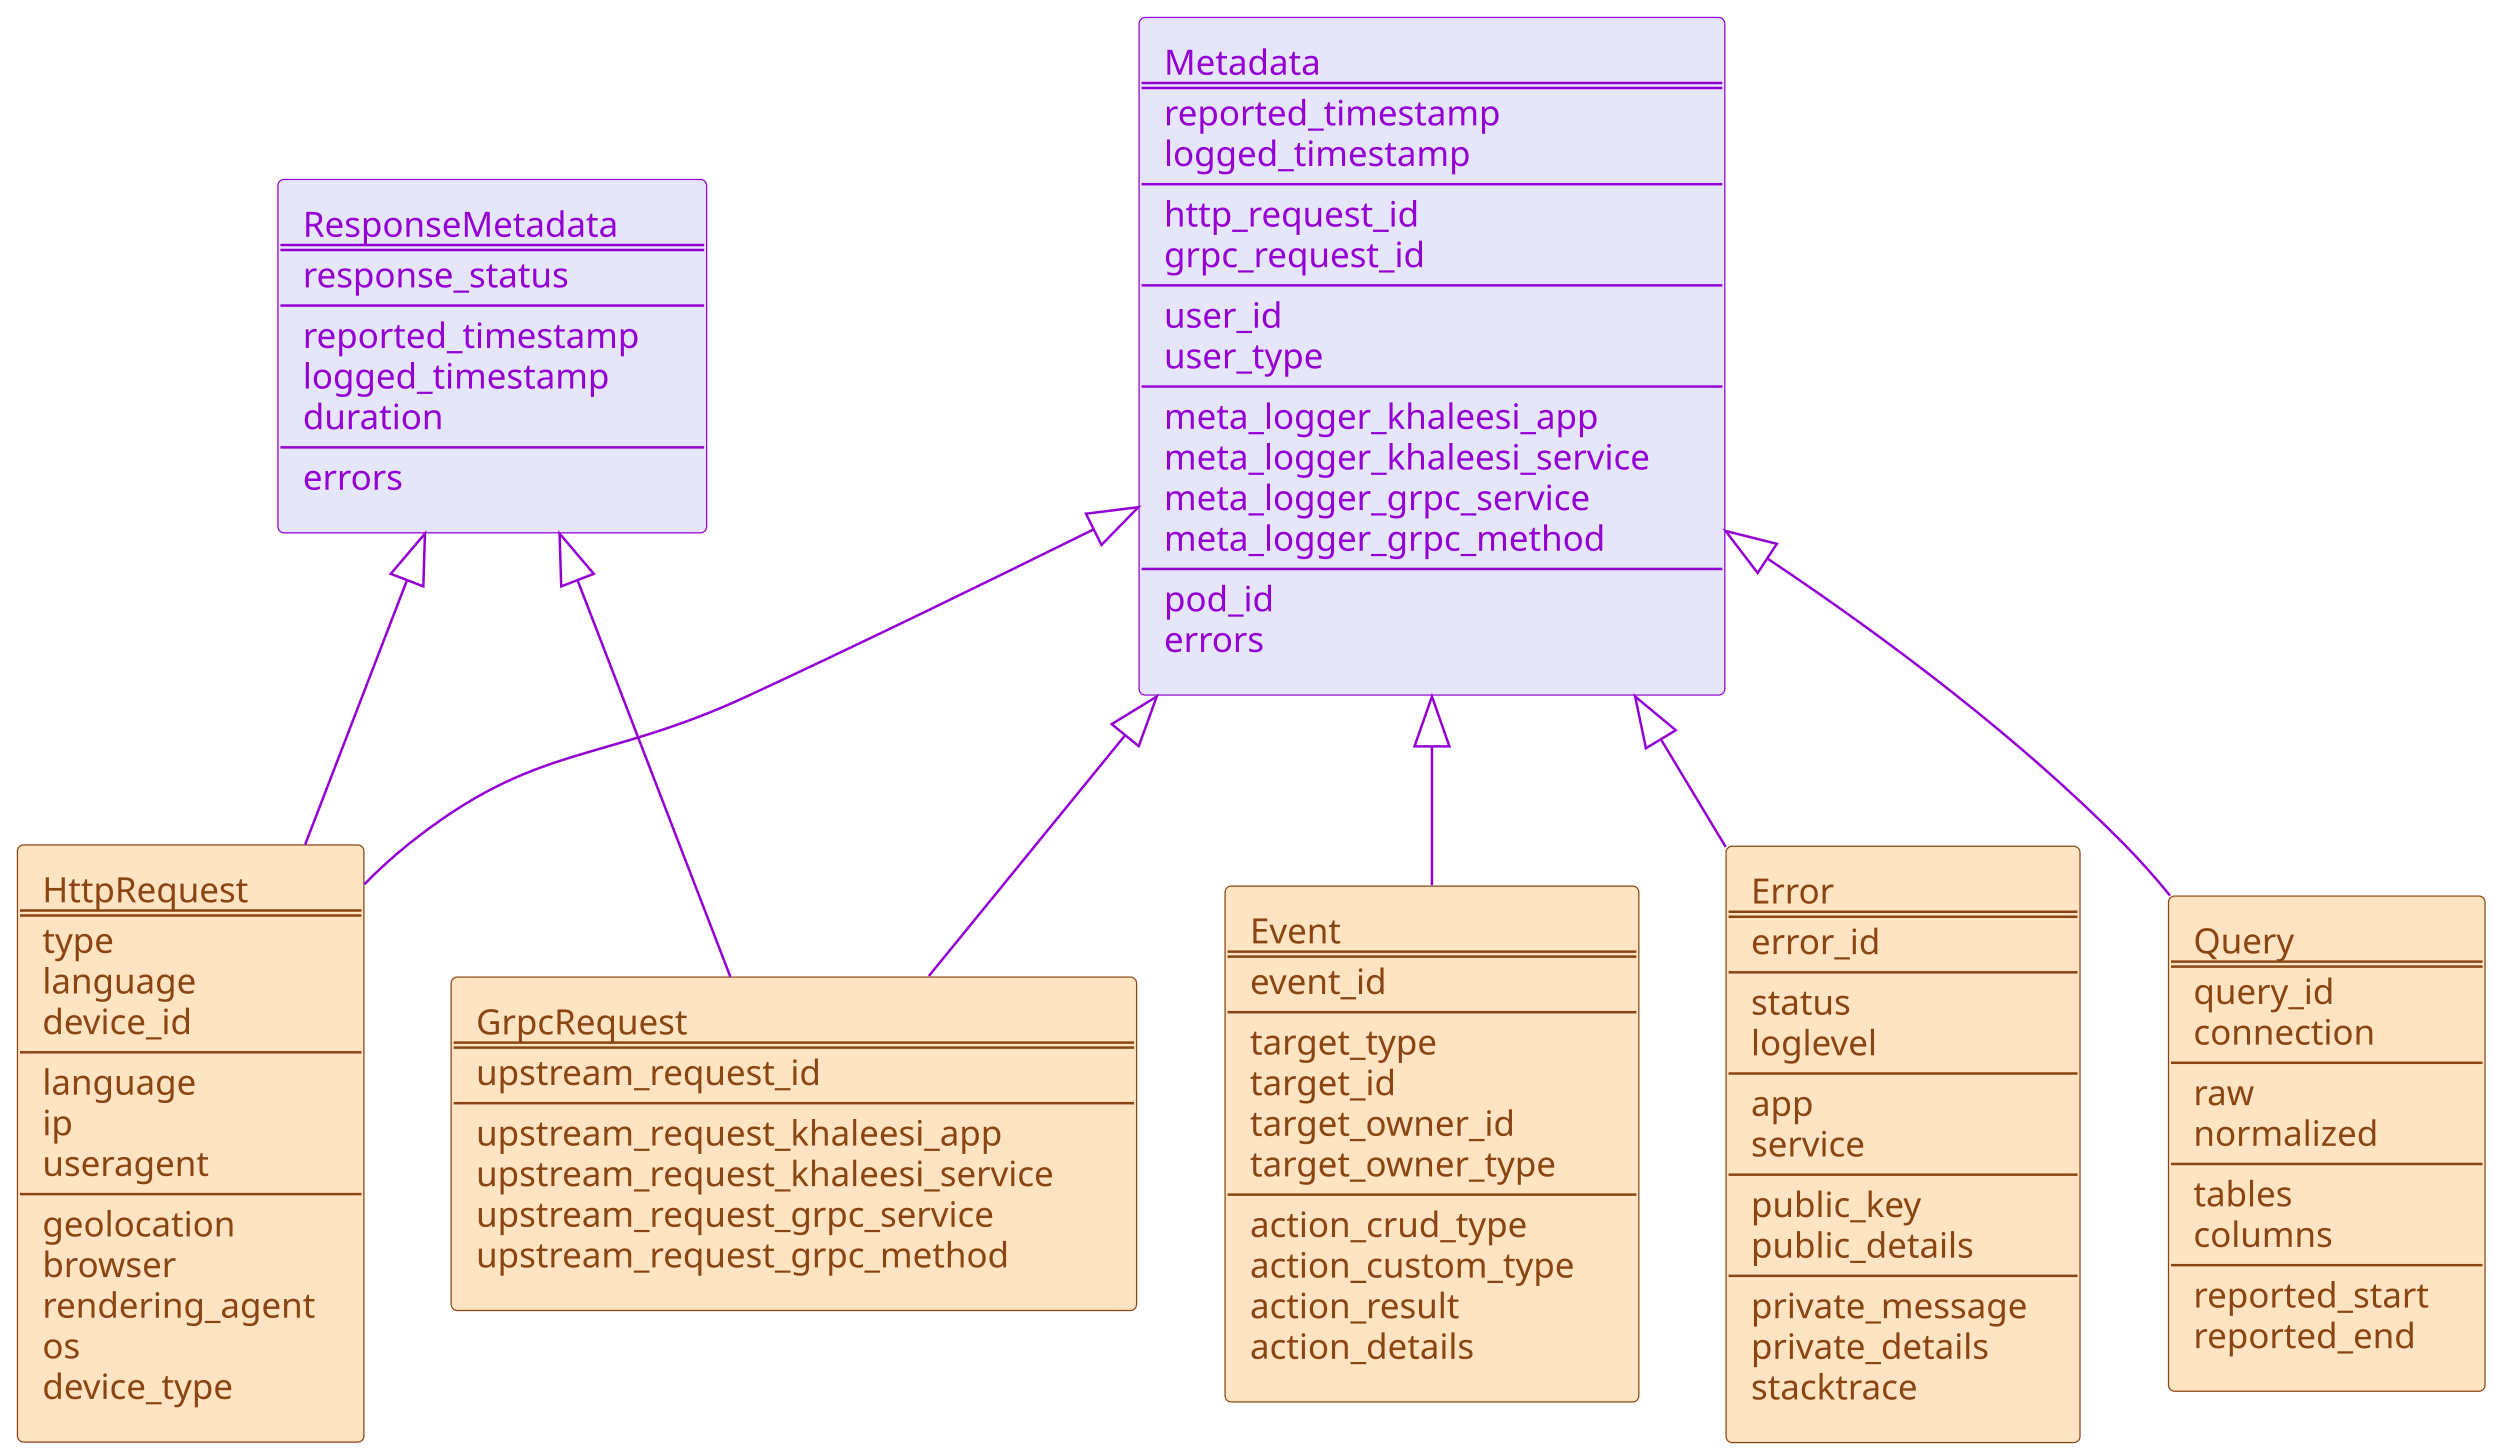
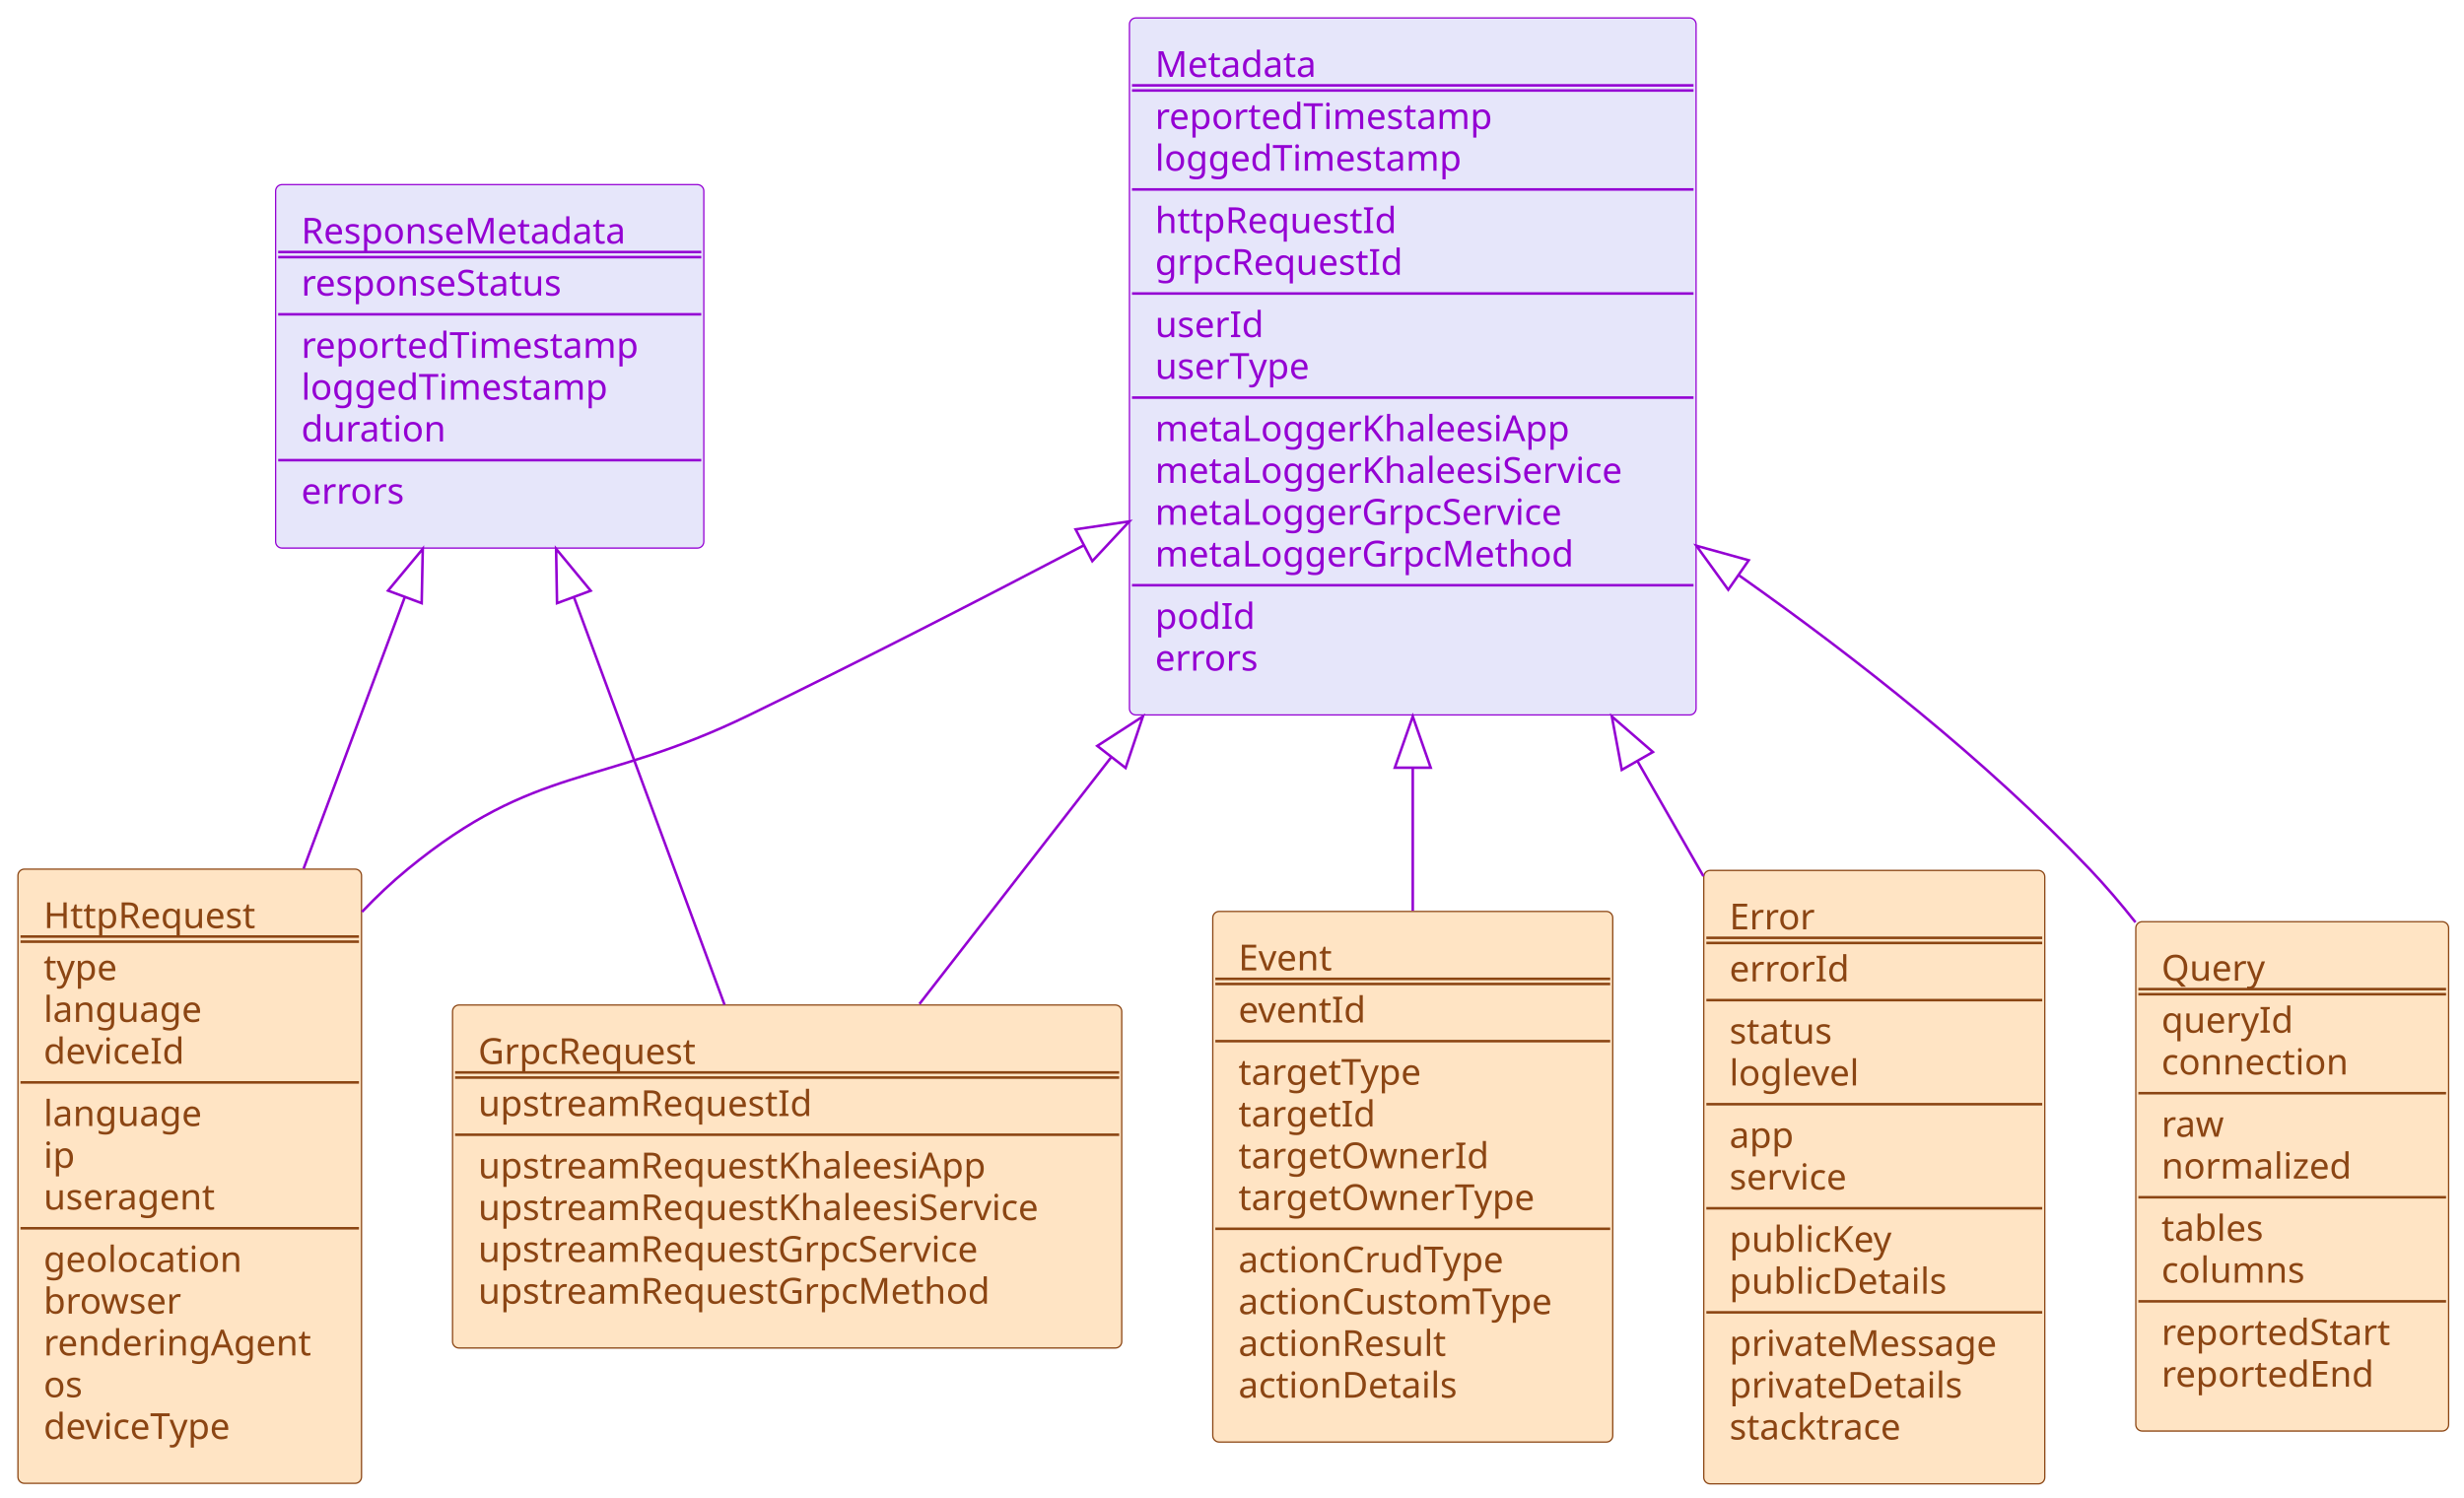
- <svg xmlns="http://www.w3.org/2000/svg" contentStyleType="text/css" height="584px" preserveAspectRatio="none" style="width:1003px;height:584px;background:#FFFFFF;" version="1.1" viewBox="0 0 1003 584" width="1003px" zoomAndPan="magnify">
+ <svg xmlns="http://www.w3.org/2000/svg" contentStyleType="text/css" height="584px" preserveAspectRatio="none" style="width:961px;height:584px;background:#FFFFFF;" version="1.1" viewBox="0 0 961 584" width="961px" zoomAndPan="magnify">
  <defs />
  <g>
    <g id="elem_metadata">
-       <rect fill="#E6E6FA" height="271.859" rx="2.5" ry="2.5" style="stroke:#9400D3;stroke-width:0.5;" width="235" x="457" y="7" />
-       <text fill="#9400D3" font-family="sans-serif" font-size="14" lengthAdjust="spacing" textLength="68" x="467" y="29.995">Metadata</text>
-       <line style="stroke:#9400D3;stroke-width:1.0;" x1="458" x2="691" y1="33.297" y2="33.297" />
-       <line style="stroke:#9400D3;stroke-width:1.0;" x1="458" x2="691" y1="35.297" y2="35.297" />
-       <text fill="#9400D3" font-family="sans-serif" font-size="14" lengthAdjust="spacing" textLength="152" x="467" y="50.292">reported_timestamp</text>
-       <text fill="#9400D3" font-family="sans-serif" font-size="14" lengthAdjust="spacing" textLength="136" x="467" y="66.589">logged_timestamp</text>
-       <line style="stroke:#9400D3;stroke-width:1.0;" x1="458" x2="691" y1="73.891" y2="73.891" />
-       <text fill="#9400D3" font-family="sans-serif" font-size="14" lengthAdjust="spacing" textLength="115" x="467" y="90.886">http_request_id</text>
-       <text fill="#9400D3" font-family="sans-serif" font-size="14" lengthAdjust="spacing" textLength="115" x="467" y="107.183">grpc_request_id</text>
-       <line style="stroke:#9400D3;stroke-width:1.0;" x1="458" x2="691" y1="114.484" y2="114.484" />
-       <text fill="#9400D3" font-family="sans-serif" font-size="14" lengthAdjust="spacing" textLength="50" x="467" y="131.48">user_id</text>
-       <text fill="#9400D3" font-family="sans-serif" font-size="14" lengthAdjust="spacing" textLength="71" x="467" y="147.776">user_type</text>
-       <line style="stroke:#9400D3;stroke-width:1.0;" x1="458" x2="691" y1="155.078" y2="155.078" />
-       <text fill="#9400D3" font-family="sans-serif" font-size="14" lengthAdjust="spacing" textLength="192" x="467" y="172.073">meta_logger_khaleesi_app</text>
-       <text fill="#9400D3" font-family="sans-serif" font-size="14" lengthAdjust="spacing" textLength="215" x="467" y="188.37">meta_logger_khaleesi_service</text>
-       <text fill="#9400D3" font-family="sans-serif" font-size="14" lengthAdjust="spacing" textLength="189" x="467" y="204.667">meta_logger_grpc_service</text>
-       <text fill="#9400D3" font-family="sans-serif" font-size="14" lengthAdjust="spacing" textLength="195" x="467" y="220.964">meta_logger_grpc_method</text>
-       <line style="stroke:#9400D3;stroke-width:1.0;" x1="458" x2="691" y1="228.266" y2="228.266" />
-       <text fill="#9400D3" font-family="sans-serif" font-size="14" lengthAdjust="spacing" textLength="48" x="467" y="245.261">pod_id</text>
-       <text fill="#9400D3" font-family="sans-serif" font-size="14" lengthAdjust="spacing" textLength="43" x="467" y="261.558">errors</text>
+       <rect fill="#E6E6FA" height="271.859" rx="2.5" ry="2.5" style="stroke:#9400D3;stroke-width:0.5;" width="221" x="440.5" y="7" />
+       <text fill="#9400D3" font-family="sans-serif" font-size="14" lengthAdjust="spacing" textLength="68" x="450.5" y="29.995">Metadata</text>
+       <line style="stroke:#9400D3;stroke-width:1.0;" x1="441.5" x2="660.5" y1="33.297" y2="33.297" />
+       <line style="stroke:#9400D3;stroke-width:1.0;" x1="441.5" x2="660.5" y1="35.297" y2="35.297" />
+       <text fill="#9400D3" font-family="sans-serif" font-size="14" lengthAdjust="spacing" textLength="147" x="450.5" y="50.292">reportedTimestamp</text>
+       <text fill="#9400D3" font-family="sans-serif" font-size="14" lengthAdjust="spacing" textLength="131" x="450.5" y="66.589">loggedTimestamp</text>
+       <line style="stroke:#9400D3;stroke-width:1.0;" x1="441.5" x2="660.5" y1="73.891" y2="73.891" />
+       <text fill="#9400D3" font-family="sans-serif" font-size="14" lengthAdjust="spacing" textLength="105" x="450.5" y="90.886">httpRequestId</text>
+       <text fill="#9400D3" font-family="sans-serif" font-size="14" lengthAdjust="spacing" textLength="105" x="450.5" y="107.183">grpcRequestId</text>
+       <line style="stroke:#9400D3;stroke-width:1.0;" x1="441.5" x2="660.5" y1="114.484" y2="114.484" />
+       <text fill="#9400D3" font-family="sans-serif" font-size="14" lengthAdjust="spacing" textLength="43" x="450.5" y="131.48">userId</text>
+       <text fill="#9400D3" font-family="sans-serif" font-size="14" lengthAdjust="spacing" textLength="66" x="450.5" y="147.776">userType</text>
+       <line style="stroke:#9400D3;stroke-width:1.0;" x1="441.5" x2="660.5" y1="155.078" y2="155.078" />
+       <text fill="#9400D3" font-family="sans-serif" font-size="14" lengthAdjust="spacing" textLength="178" x="450.5" y="172.073">metaLoggerKhaleesiApp</text>
+       <text fill="#9400D3" font-family="sans-serif" font-size="14" lengthAdjust="spacing" textLength="201" x="450.5" y="188.37">metaLoggerKhaleesiService</text>
+       <text fill="#9400D3" font-family="sans-serif" font-size="14" lengthAdjust="spacing" textLength="176" x="450.5" y="204.667">metaLoggerGrpcService</text>
+       <text fill="#9400D3" font-family="sans-serif" font-size="14" lengthAdjust="spacing" textLength="178" x="450.5" y="220.964">metaLoggerGrpcMethod</text>
+       <line style="stroke:#9400D3;stroke-width:1.0;" x1="441.5" x2="660.5" y1="228.266" y2="228.266" />
+       <text fill="#9400D3" font-family="sans-serif" font-size="14" lengthAdjust="spacing" textLength="41" x="450.5" y="245.261">podId</text>
+       <text fill="#9400D3" font-family="sans-serif" font-size="14" lengthAdjust="spacing" textLength="43" x="450.5" y="261.558">errors</text>
    </g>
    <g id="elem_response">
-       <rect fill="#E6E6FA" height="141.781" rx="2.5" ry="2.5" style="stroke:#9400D3;stroke-width:0.5;" width="172" x="111.5" y="72" />
-       <text fill="#9400D3" font-family="sans-serif" font-size="14" lengthAdjust="spacing" textLength="138" x="121.5" y="94.995">ResponseMetadata</text>
-       <line style="stroke:#9400D3;stroke-width:1.0;" x1="112.5" x2="282.5" y1="98.297" y2="98.297" />
-       <line style="stroke:#9400D3;stroke-width:1.0;" x1="112.5" x2="282.5" y1="100.297" y2="100.297" />
-       <text fill="#9400D3" font-family="sans-serif" font-size="14" lengthAdjust="spacing" textLength="117" x="121.5" y="115.292">response_status</text>
-       <line style="stroke:#9400D3;stroke-width:1.0;" x1="112.5" x2="282.5" y1="122.594" y2="122.594" />
-       <text fill="#9400D3" font-family="sans-serif" font-size="14" lengthAdjust="spacing" textLength="152" x="121.5" y="139.589">reported_timestamp</text>
-       <text fill="#9400D3" font-family="sans-serif" font-size="14" lengthAdjust="spacing" textLength="136" x="121.5" y="155.886">logged_timestamp</text>
-       <text fill="#9400D3" font-family="sans-serif" font-size="14" lengthAdjust="spacing" textLength="60" x="121.5" y="172.183">duration</text>
-       <line style="stroke:#9400D3;stroke-width:1.0;" x1="112.5" x2="282.5" y1="179.484" y2="179.484" />
-       <text fill="#9400D3" font-family="sans-serif" font-size="14" lengthAdjust="spacing" textLength="43" x="121.5" y="196.48">errors</text>
+       <rect fill="#E6E6FA" height="141.781" rx="2.5" ry="2.5" style="stroke:#9400D3;stroke-width:0.5;" width="167" x="107.5" y="72" />
+       <text fill="#9400D3" font-family="sans-serif" font-size="14" lengthAdjust="spacing" textLength="138" x="117.5" y="94.995">ResponseMetadata</text>
+       <line style="stroke:#9400D3;stroke-width:1.0;" x1="108.5" x2="273.5" y1="98.297" y2="98.297" />
+       <line style="stroke:#9400D3;stroke-width:1.0;" x1="108.5" x2="273.5" y1="100.297" y2="100.297" />
+       <text fill="#9400D3" font-family="sans-serif" font-size="14" lengthAdjust="spacing" textLength="112" x="117.5" y="115.292">responseStatus</text>
+       <line style="stroke:#9400D3;stroke-width:1.0;" x1="108.5" x2="273.5" y1="122.594" y2="122.594" />
+       <text fill="#9400D3" font-family="sans-serif" font-size="14" lengthAdjust="spacing" textLength="147" x="117.5" y="139.589">reportedTimestamp</text>
+       <text fill="#9400D3" font-family="sans-serif" font-size="14" lengthAdjust="spacing" textLength="131" x="117.5" y="155.886">loggedTimestamp</text>
+       <text fill="#9400D3" font-family="sans-serif" font-size="14" lengthAdjust="spacing" textLength="60" x="117.5" y="172.183">duration</text>
+       <line style="stroke:#9400D3;stroke-width:1.0;" x1="108.5" x2="273.5" y1="179.484" y2="179.484" />
+       <text fill="#9400D3" font-family="sans-serif" font-size="14" lengthAdjust="spacing" textLength="43" x="117.5" y="196.48">errors</text>
    </g>
    <g id="elem_event">
-       <rect fill="#FFE4C4" height="206.969" rx="2.5" ry="2.5" style="stroke:#8B4513;stroke-width:0.5;" width="166" x="491.5" y="355.5" />
-       <text fill="#8B4513" font-family="sans-serif" font-size="14" lengthAdjust="spacing" textLength="42" x="501.5" y="378.495">Event</text>
-       <line style="stroke:#8B4513;stroke-width:1.0;" x1="492.5" x2="656.5" y1="381.797" y2="381.797" />
-       <line style="stroke:#8B4513;stroke-width:1.0;" x1="492.5" x2="656.5" y1="383.797" y2="383.797" />
-       <text fill="#8B4513" font-family="sans-serif" font-size="14" lengthAdjust="spacing" textLength="62" x="501.5" y="398.792">event_id</text>
-       <line style="stroke:#8B4513;stroke-width:1.0;" x1="492.5" x2="656.5" y1="406.094" y2="406.094" />
-       <text fill="#8B4513" font-family="sans-serif" font-size="14" lengthAdjust="spacing" textLength="87" x="501.5" y="423.089">target_type</text>
-       <text fill="#8B4513" font-family="sans-serif" font-size="14" lengthAdjust="spacing" textLength="66" x="501.5" y="439.386">target_id</text>
-       <text fill="#8B4513" font-family="sans-serif" font-size="14" lengthAdjust="spacing" textLength="117" x="501.5" y="455.683">target_owner_id</text>
-       <text fill="#8B4513" font-family="sans-serif" font-size="14" lengthAdjust="spacing" textLength="138" x="501.5" y="471.979">target_owner_type</text>
-       <line style="stroke:#8B4513;stroke-width:1.0;" x1="492.5" x2="656.5" y1="479.281" y2="479.281" />
-       <text fill="#8B4513" font-family="sans-serif" font-size="14" lengthAdjust="spacing" textLength="124" x="501.5" y="496.276">action_crud_type</text>
-       <text fill="#8B4513" font-family="sans-serif" font-size="14" lengthAdjust="spacing" textLength="146" x="501.5" y="512.573">action_custom_type</text>
-       <text fill="#8B4513" font-family="sans-serif" font-size="14" lengthAdjust="spacing" textLength="93" x="501.5" y="528.87">action_result</text>
-       <text fill="#8B4513" font-family="sans-serif" font-size="14" lengthAdjust="spacing" textLength="100" x="501.5" y="545.167">action_details</text>
+       <rect fill="#FFE4C4" height="206.969" rx="2.5" ry="2.5" style="stroke:#8B4513;stroke-width:0.5;" width="156" x="473" y="355.5" />
+       <text fill="#8B4513" font-family="sans-serif" font-size="14" lengthAdjust="spacing" textLength="42" x="483" y="378.495">Event</text>
+       <line style="stroke:#8B4513;stroke-width:1.0;" x1="474" x2="628" y1="381.797" y2="381.797" />
+       <line style="stroke:#8B4513;stroke-width:1.0;" x1="474" x2="628" y1="383.797" y2="383.797" />
+       <text fill="#8B4513" font-family="sans-serif" font-size="14" lengthAdjust="spacing" textLength="55" x="483" y="398.792">eventId</text>
+       <line style="stroke:#8B4513;stroke-width:1.0;" x1="474" x2="628" y1="406.094" y2="406.094" />
+       <text fill="#8B4513" font-family="sans-serif" font-size="14" lengthAdjust="spacing" textLength="82" x="483" y="423.089">targetType</text>
+       <text fill="#8B4513" font-family="sans-serif" font-size="14" lengthAdjust="spacing" textLength="59" x="483" y="439.386">targetId</text>
+       <text fill="#8B4513" font-family="sans-serif" font-size="14" lengthAdjust="spacing" textLength="105" x="483" y="455.683">targetOwnerId</text>
+       <text fill="#8B4513" font-family="sans-serif" font-size="14" lengthAdjust="spacing" textLength="128" x="483" y="471.979">targetOwnerType</text>
+       <line style="stroke:#8B4513;stroke-width:1.0;" x1="474" x2="628" y1="479.281" y2="479.281" />
+       <text fill="#8B4513" font-family="sans-serif" font-size="14" lengthAdjust="spacing" textLength="114" x="483" y="496.276">actionCrudType</text>
+       <text fill="#8B4513" font-family="sans-serif" font-size="14" lengthAdjust="spacing" textLength="136" x="483" y="512.573">actionCustomType</text>
+       <text fill="#8B4513" font-family="sans-serif" font-size="14" lengthAdjust="spacing" textLength="90" x="483" y="528.87">actionResult</text>
+       <text fill="#8B4513" font-family="sans-serif" font-size="14" lengthAdjust="spacing" textLength="95" x="483" y="545.167">actionDetails</text>
    </g>
    <g id="elem_grpc_request">
-       <rect fill="#FFE4C4" height="133.781" rx="2.5" ry="2.5" style="stroke:#8B4513;stroke-width:0.5;" width="275" x="181" y="392" />
-       <text fill="#8B4513" font-family="sans-serif" font-size="14" lengthAdjust="spacing" textLength="94" x="191" y="414.995">GrpcRequest</text>
-       <line style="stroke:#8B4513;stroke-width:1.0;" x1="182" x2="455" y1="418.297" y2="418.297" />
-       <line style="stroke:#8B4513;stroke-width:1.0;" x1="182" x2="455" y1="420.297" y2="420.297" />
-       <text fill="#8B4513" font-family="sans-serif" font-size="14" lengthAdjust="spacing" textLength="151" x="191" y="435.292">upstream_request_id</text>
-       <line style="stroke:#8B4513;stroke-width:1.0;" x1="182" x2="455" y1="442.594" y2="442.594" />
-       <text fill="#8B4513" font-family="sans-serif" font-size="14" lengthAdjust="spacing" textLength="232" x="191" y="459.589">upstream_request_khaleesi_app</text>
-       <text fill="#8B4513" font-family="sans-serif" font-size="14" lengthAdjust="spacing" textLength="255" x="191" y="475.886">upstream_request_khaleesi_service</text>
-       <text fill="#8B4513" font-family="sans-serif" font-size="14" lengthAdjust="spacing" textLength="229" x="191" y="492.183">upstream_request_grpc_service</text>
-       <text fill="#8B4513" font-family="sans-serif" font-size="14" lengthAdjust="spacing" textLength="235" x="191" y="508.479">upstream_request_grpc_method</text>
+       <rect fill="#FFE4C4" height="133.781" rx="2.5" ry="2.5" style="stroke:#8B4513;stroke-width:0.5;" width="261" x="176.5" y="392" />
+       <text fill="#8B4513" font-family="sans-serif" font-size="14" lengthAdjust="spacing" textLength="94" x="186.5" y="414.995">GrpcRequest</text>
+       <line style="stroke:#8B4513;stroke-width:1.0;" x1="177.5" x2="436.5" y1="418.297" y2="418.297" />
+       <line style="stroke:#8B4513;stroke-width:1.0;" x1="177.5" x2="436.5" y1="420.297" y2="420.297" />
+       <text fill="#8B4513" font-family="sans-serif" font-size="14" lengthAdjust="spacing" textLength="141" x="186.5" y="435.292">upstreamRequestId</text>
+       <line style="stroke:#8B4513;stroke-width:1.0;" x1="177.5" x2="436.5" y1="442.594" y2="442.594" />
+       <text fill="#8B4513" font-family="sans-serif" font-size="14" lengthAdjust="spacing" textLength="218" x="186.5" y="459.589">upstreamRequestKhaleesiApp</text>
+       <text fill="#8B4513" font-family="sans-serif" font-size="14" lengthAdjust="spacing" textLength="241" x="186.5" y="475.886">upstreamRequestKhaleesiService</text>
+       <text fill="#8B4513" font-family="sans-serif" font-size="14" lengthAdjust="spacing" textLength="216" x="186.5" y="492.183">upstreamRequestGrpcService</text>
+       <text fill="#8B4513" font-family="sans-serif" font-size="14" lengthAdjust="spacing" textLength="218" x="186.5" y="508.479">upstreamRequestGrpcMethod</text>
    </g>
    <g id="elem_http_request">
-       <rect fill="#FFE4C4" height="239.562" rx="2.5" ry="2.5" style="stroke:#8B4513;stroke-width:0.5;" width="139" x="7" y="339" />
+       <rect fill="#FFE4C4" height="239.562" rx="2.5" ry="2.5" style="stroke:#8B4513;stroke-width:0.5;" width="134" x="7" y="339" />
      <text fill="#8B4513" font-family="sans-serif" font-size="14" lengthAdjust="spacing" textLength="93" x="17" y="361.995">HttpRequest</text>
-       <line style="stroke:#8B4513;stroke-width:1.0;" x1="8" x2="145" y1="365.297" y2="365.297" />
-       <line style="stroke:#8B4513;stroke-width:1.0;" x1="8" x2="145" y1="367.297" y2="367.297" />
+       <line style="stroke:#8B4513;stroke-width:1.0;" x1="8" x2="140" y1="365.297" y2="365.297" />
+       <line style="stroke:#8B4513;stroke-width:1.0;" x1="8" x2="140" y1="367.297" y2="367.297" />
      <text fill="#8B4513" font-family="sans-serif" font-size="14" lengthAdjust="spacing" textLength="34" x="17" y="382.292">type</text>
      <text fill="#8B4513" font-family="sans-serif" font-size="14" lengthAdjust="spacing" textLength="64" x="17" y="398.589">language</text>
-       <text fill="#8B4513" font-family="sans-serif" font-size="14" lengthAdjust="spacing" textLength="67" x="17" y="414.886">device_id</text>
-       <line style="stroke:#8B4513;stroke-width:1.0;" x1="8" x2="145" y1="422.188" y2="422.188" />
+       <text fill="#8B4513" font-family="sans-serif" font-size="14" lengthAdjust="spacing" textLength="60" x="17" y="414.886">deviceId</text>
+       <line style="stroke:#8B4513;stroke-width:1.0;" x1="8" x2="140" y1="422.188" y2="422.188" />
      <text fill="#8B4513" font-family="sans-serif" font-size="14" lengthAdjust="spacing" textLength="64" x="17" y="439.183">language</text>
      <text fill="#8B4513" font-family="sans-serif" font-size="14" lengthAdjust="spacing" textLength="14" x="17" y="455.479">ip</text>
      <text fill="#8B4513" font-family="sans-serif" font-size="14" lengthAdjust="spacing" textLength="72" x="17" y="471.776">useragent</text>
-       <line style="stroke:#8B4513;stroke-width:1.0;" x1="8" x2="145" y1="479.078" y2="479.078" />
+       <line style="stroke:#8B4513;stroke-width:1.0;" x1="8" x2="140" y1="479.078" y2="479.078" />
      <text fill="#8B4513" font-family="sans-serif" font-size="14" lengthAdjust="spacing" textLength="85" x="17" y="496.073">geolocation</text>
      <text fill="#8B4513" font-family="sans-serif" font-size="14" lengthAdjust="spacing" textLength="58" x="17" y="512.37">browser</text>
-       <text fill="#8B4513" font-family="sans-serif" font-size="14" lengthAdjust="spacing" textLength="119" x="17" y="528.667">rendering_agent</text>
+       <text fill="#8B4513" font-family="sans-serif" font-size="14" lengthAdjust="spacing" textLength="114" x="17" y="528.667">renderingAgent</text>
      <text fill="#8B4513" font-family="sans-serif" font-size="14" lengthAdjust="spacing" textLength="16" x="17" y="544.964">os</text>
-       <text fill="#8B4513" font-family="sans-serif" font-size="14" lengthAdjust="spacing" textLength="88" x="17" y="561.261">device_type</text>
+       <text fill="#8B4513" font-family="sans-serif" font-size="14" lengthAdjust="spacing" textLength="83" x="17" y="561.261">deviceType</text>
    </g>
    <g id="elem_error">
-       <rect fill="#FFE4C4" height="239.266" rx="2.5" ry="2.5" style="stroke:#8B4513;stroke-width:0.5;" width="142" x="692.5" y="339.5" />
-       <text fill="#8B4513" font-family="sans-serif" font-size="14" lengthAdjust="spacing" textLength="36" x="702.5" y="362.495">Error</text>
-       <line style="stroke:#8B4513;stroke-width:1.0;" x1="693.5" x2="833.5" y1="365.797" y2="365.797" />
-       <line style="stroke:#8B4513;stroke-width:1.0;" x1="693.5" x2="833.5" y1="367.797" y2="367.797" />
-       <text fill="#8B4513" font-family="sans-serif" font-size="14" lengthAdjust="spacing" textLength="56" x="702.5" y="382.792">error_id</text>
-       <line style="stroke:#8B4513;stroke-width:1.0;" x1="693.5" x2="833.5" y1="390.094" y2="390.094" />
-       <text fill="#8B4513" font-family="sans-serif" font-size="14" lengthAdjust="spacing" textLength="44" x="702.5" y="407.089">status</text>
-       <text fill="#8B4513" font-family="sans-serif" font-size="14" lengthAdjust="spacing" textLength="56" x="702.5" y="423.386">loglevel</text>
-       <line style="stroke:#8B4513;stroke-width:1.0;" x1="693.5" x2="833.5" y1="430.688" y2="430.688" />
-       <text fill="#8B4513" font-family="sans-serif" font-size="14" lengthAdjust="spacing" textLength="28" x="702.5" y="447.683">app</text>
-       <text fill="#8B4513" font-family="sans-serif" font-size="14" lengthAdjust="spacing" textLength="51" x="702.5" y="463.979">service</text>
-       <line style="stroke:#8B4513;stroke-width:1.0;" x1="693.5" x2="833.5" y1="471.281" y2="471.281" />
-       <text fill="#8B4513" font-family="sans-serif" font-size="14" lengthAdjust="spacing" textLength="77" x="702.5" y="488.276">public_key</text>
-       <text fill="#8B4513" font-family="sans-serif" font-size="14" lengthAdjust="spacing" textLength="99" x="702.5" y="504.573">public_details</text>
-       <line style="stroke:#8B4513;stroke-width:1.0;" x1="693.5" x2="833.5" y1="511.875" y2="511.875" />
-       <text fill="#8B4513" font-family="sans-serif" font-size="14" lengthAdjust="spacing" textLength="122" x="702.5" y="528.87">private_message</text>
-       <text fill="#8B4513" font-family="sans-serif" font-size="14" lengthAdjust="spacing" textLength="107" x="702.5" y="545.167">private_details</text>
-       <text fill="#8B4513" font-family="sans-serif" font-size="14" lengthAdjust="spacing" textLength="77" x="702.5" y="561.464">stacktrace</text>
+       <rect fill="#FFE4C4" height="239.266" rx="2.5" ry="2.5" style="stroke:#8B4513;stroke-width:0.5;" width="133" x="664.5" y="339.5" />
+       <text fill="#8B4513" font-family="sans-serif" font-size="14" lengthAdjust="spacing" textLength="36" x="674.5" y="362.495">Error</text>
+       <line style="stroke:#8B4513;stroke-width:1.0;" x1="665.5" x2="796.5" y1="365.797" y2="365.797" />
+       <line style="stroke:#8B4513;stroke-width:1.0;" x1="665.5" x2="796.5" y1="367.797" y2="367.797" />
+       <text fill="#8B4513" font-family="sans-serif" font-size="14" lengthAdjust="spacing" textLength="49" x="674.5" y="382.792">errorId</text>
+       <line style="stroke:#8B4513;stroke-width:1.0;" x1="665.5" x2="796.5" y1="390.094" y2="390.094" />
+       <text fill="#8B4513" font-family="sans-serif" font-size="14" lengthAdjust="spacing" textLength="44" x="674.5" y="407.089">status</text>
+       <text fill="#8B4513" font-family="sans-serif" font-size="14" lengthAdjust="spacing" textLength="56" x="674.5" y="423.386">loglevel</text>
+       <line style="stroke:#8B4513;stroke-width:1.0;" x1="665.5" x2="796.5" y1="430.688" y2="430.688" />
+       <text fill="#8B4513" font-family="sans-serif" font-size="14" lengthAdjust="spacing" textLength="28" x="674.5" y="447.683">app</text>
+       <text fill="#8B4513" font-family="sans-serif" font-size="14" lengthAdjust="spacing" textLength="51" x="674.5" y="463.979">service</text>
+       <line style="stroke:#8B4513;stroke-width:1.0;" x1="665.5" x2="796.5" y1="471.281" y2="471.281" />
+       <text fill="#8B4513" font-family="sans-serif" font-size="14" lengthAdjust="spacing" textLength="71" x="674.5" y="488.276">publicKey</text>
+       <text fill="#8B4513" font-family="sans-serif" font-size="14" lengthAdjust="spacing" textLength="94" x="674.5" y="504.573">publicDetails</text>
+       <line style="stroke:#8B4513;stroke-width:1.0;" x1="665.5" x2="796.5" y1="511.875" y2="511.875" />
+       <text fill="#8B4513" font-family="sans-serif" font-size="14" lengthAdjust="spacing" textLength="113" x="674.5" y="528.87">privateMessage</text>
+       <text fill="#8B4513" font-family="sans-serif" font-size="14" lengthAdjust="spacing" textLength="102" x="674.5" y="545.167">privateDetails</text>
+       <text fill="#8B4513" font-family="sans-serif" font-size="14" lengthAdjust="spacing" textLength="77" x="674.5" y="561.464">stacktrace</text>
    </g>
    <g id="elem_query">
-       <rect fill="#FFE4C4" height="198.672" rx="2.5" ry="2.5" style="stroke:#8B4513;stroke-width:0.5;" width="127" x="870" y="359.5" />
-       <text fill="#8B4513" font-family="sans-serif" font-size="14" lengthAdjust="spacing" textLength="42" x="880" y="382.495">Query</text>
-       <line style="stroke:#8B4513;stroke-width:1.0;" x1="871" x2="996" y1="385.797" y2="385.797" />
-       <line style="stroke:#8B4513;stroke-width:1.0;" x1="871" x2="996" y1="387.797" y2="387.797" />
-       <text fill="#8B4513" font-family="sans-serif" font-size="14" lengthAdjust="spacing" textLength="60" x="880" y="402.792">query_id</text>
-       <text fill="#8B4513" font-family="sans-serif" font-size="14" lengthAdjust="spacing" textLength="81" x="880" y="419.089">connection</text>
-       <line style="stroke:#8B4513;stroke-width:1.0;" x1="871" x2="996" y1="426.391" y2="426.391" />
-       <text fill="#8B4513" font-family="sans-serif" font-size="14" lengthAdjust="spacing" textLength="25" x="880" y="443.386">raw</text>
-       <text fill="#8B4513" font-family="sans-serif" font-size="14" lengthAdjust="spacing" textLength="80" x="880" y="459.683">normalized</text>
-       <line style="stroke:#8B4513;stroke-width:1.0;" x1="871" x2="996" y1="466.984" y2="466.984" />
-       <text fill="#8B4513" font-family="sans-serif" font-size="14" lengthAdjust="spacing" textLength="45" x="880" y="483.979">tables</text>
-       <text fill="#8B4513" font-family="sans-serif" font-size="14" lengthAdjust="spacing" textLength="59" x="880" y="500.276">columns</text>
-       <line style="stroke:#8B4513;stroke-width:1.0;" x1="871" x2="996" y1="507.578" y2="507.578" />
-       <text fill="#8B4513" font-family="sans-serif" font-size="14" lengthAdjust="spacing" textLength="107" x="880" y="524.573">reported_start</text>
-       <text fill="#8B4513" font-family="sans-serif" font-size="14" lengthAdjust="spacing" textLength="99" x="880" y="540.87">reported_end</text>
+       <rect fill="#FFE4C4" height="198.672" rx="2.5" ry="2.5" style="stroke:#8B4513;stroke-width:0.5;" width="122" x="833" y="359.5" />
+       <text fill="#8B4513" font-family="sans-serif" font-size="14" lengthAdjust="spacing" textLength="42" x="843" y="382.495">Query</text>
+       <line style="stroke:#8B4513;stroke-width:1.0;" x1="834" x2="954" y1="385.797" y2="385.797" />
+       <line style="stroke:#8B4513;stroke-width:1.0;" x1="834" x2="954" y1="387.797" y2="387.797" />
+       <text fill="#8B4513" font-family="sans-serif" font-size="14" lengthAdjust="spacing" textLength="53" x="843" y="402.792">queryId</text>
+       <text fill="#8B4513" font-family="sans-serif" font-size="14" lengthAdjust="spacing" textLength="81" x="843" y="419.089">connection</text>
+       <line style="stroke:#8B4513;stroke-width:1.0;" x1="834" x2="954" y1="426.391" y2="426.391" />
+       <text fill="#8B4513" font-family="sans-serif" font-size="14" lengthAdjust="spacing" textLength="25" x="843" y="443.386">raw</text>
+       <text fill="#8B4513" font-family="sans-serif" font-size="14" lengthAdjust="spacing" textLength="80" x="843" y="459.683">normalized</text>
+       <line style="stroke:#8B4513;stroke-width:1.0;" x1="834" x2="954" y1="466.984" y2="466.984" />
+       <text fill="#8B4513" font-family="sans-serif" font-size="14" lengthAdjust="spacing" textLength="45" x="843" y="483.979">tables</text>
+       <text fill="#8B4513" font-family="sans-serif" font-size="14" lengthAdjust="spacing" textLength="59" x="843" y="500.276">columns</text>
+       <line style="stroke:#8B4513;stroke-width:1.0;" x1="834" x2="954" y1="507.578" y2="507.578" />
+       <text fill="#8B4513" font-family="sans-serif" font-size="14" lengthAdjust="spacing" textLength="102" x="843" y="524.573">reportedStart</text>
+       <text fill="#8B4513" font-family="sans-serif" font-size="14" lengthAdjust="spacing" textLength="92" x="843" y="540.87">reportedEnd</text>
    </g>
    <g id="link_metadata_event">
-       <path codeLine="127" d="M574.5,299.491 C574.5,318.398 574.5,337.335 574.5,355.204 " fill="none" id="metadata-backto-event" style="stroke:#9400D3;stroke-width:1.0;" />
-       <polygon fill="none" points="567.5,299.443,574.5,279.443,581.5,299.443,567.5,299.443" style="stroke:#9400D3;stroke-width:1.0;" />
+       <path codeLine="127" d="M551,299.491 C551,318.398 551,337.335 551,355.204 " fill="none" id="metadata-backto-event" style="stroke:#9400D3;stroke-width:1.0;" />
+       <polygon fill="none" points="544,299.443,551,279.443,558,299.443,544,299.443" style="stroke:#9400D3;stroke-width:1.0;" />
    </g>
    <g id="link_metadata_grpc_request">
-       <path codeLine="128" d="M451.4,294.99 C423.724,328.936 395.743,363.257 372.641,391.593 " fill="none" id="metadata-backto-grpc_request" style="stroke:#9400D3;stroke-width:1.0;" />
-       <polygon fill="none" points="446.012,290.52,464.075,279.443,456.863,299.367,446.012,290.52" style="stroke:#9400D3;stroke-width:1.0;" />
+       <path codeLine="128" d="M433.314,295.449 C407.052,329.245 380.523,363.385 358.603,391.593 " fill="none" id="metadata-backto-grpc_request" style="stroke:#9400D3;stroke-width:1.0;" />
+       <polygon fill="none" points="427.952,290.94,445.752,279.443,439.007,299.53,427.952,290.94" style="stroke:#9400D3;stroke-width:1.0;" />
    </g>
    <g id="link_metadata_http_request">
-       <path codeLine="129" d="M438.573,212.473 C394.704,234.168 345.725,257.968 300.5,279 C240.226,307.03 215.348,297.402 163.5,339 C157.512,343.805 151.732,349.117 146.194,354.753 " fill="none" id="metadata-backto-http_request" style="stroke:#9400D3;stroke-width:1.0;" />
-       <polygon fill="none" points="435.685,206.092,456.713,203.478,441.904,218.635,435.685,206.092" style="stroke:#9400D3;stroke-width:1.0;" />
+       <path codeLine="129" d="M422.717,212.696 C381.253,234.407 334.907,258.16 292,279 C233.669,307.332 209.13,297.864 159,339 C152.818,344.073 146.87,349.7 141.192,355.666 " fill="none" id="metadata-backto-http_request" style="stroke:#9400D3;stroke-width:1.0;" />
+       <polygon fill="none" points="419.51,206.474,440.47,203.369,426.021,218.868,419.51,206.474" style="stroke:#9400D3;stroke-width:1.0;" />
    </g>
    <g id="link_metadata_query">
-       <path codeLine="130" d="M709.15,224.124 C757.364,256.372 810.197,296.098 852.5,339 C858.729,345.317 864.788,352.171 870.605,359.291 " fill="none" id="metadata-backto-query" style="stroke:#9400D3;stroke-width:1.0;" />
-       <polygon fill="none" points="705.167,229.883,692.314,213.037,712.867,218.191,705.167,229.883" style="stroke:#9400D3;stroke-width:1.0;" />
+       <path codeLine="130" d="M678.315,224.466 C724.266,256.875 774.692,296.62 815,339 C821.152,345.469 827.137,352.471 832.878,359.73 " fill="none" id="metadata-backto-query" style="stroke:#9400D3;stroke-width:1.0;" />
+       <polygon fill="none" points="674.048,230.026,661.615,212.867,682.035,218.527,674.048,230.026" style="stroke:#9400D3;stroke-width:1.0;" />
    </g>
    <g id="link_metadata_error">
-       <path codeLine="131" d="M666.56,296.947 C675.225,311.342 683.917,325.784 692.345,339.786 " fill="none" id="metadata-backto-error" style="stroke:#9400D3;stroke-width:1.0;" />
-       <polygon fill="none" points="660.341,300.188,656.024,279.443,672.336,292.968,660.341,300.188" style="stroke:#9400D3;stroke-width:1.0;" />
+       <path codeLine="131" d="M638.728,297.037 C647.347,312.072 655.994,327.156 664.352,341.736 " fill="none" id="metadata-backto-error" style="stroke:#9400D3;stroke-width:1.0;" />
+       <polygon fill="none" points="632.516,300.275,628.642,279.443,644.662,293.312,632.516,300.275" style="stroke:#9400D3;stroke-width:1.0;" />
    </g>
    <g id="link_response_grpc_request">
-       <path codeLine="133" d="M231.729,232.825 C251.214,283.39 275.211,345.663 293.027,391.896 " fill="none" id="response-backto-grpc_request" style="stroke:#9400D3;stroke-width:1.0;" />
-       <polygon fill="none" points="225.164,235.256,224.504,214.077,238.228,230.222,225.164,235.256" style="stroke:#9400D3;stroke-width:1.0;" />
+       <path codeLine="133" d="M223.938,233.159 C242.596,283.664 265.537,345.765 282.579,391.896 " fill="none" id="response-backto-grpc_request" style="stroke:#9400D3;stroke-width:1.0;" />
+       <polygon fill="none" points="217.253,235.263,216.888,214.077,230.385,230.412,217.253,235.263" style="stroke:#9400D3;stroke-width:1.0;" />
    </g>
    <g id="link_response_http_request">
-       <path codeLine="134" d="M163.271,232.825 C150.588,265.739 135.992,303.615 122.435,338.798 " fill="none" id="response-backto-http_request" style="stroke:#9400D3;stroke-width:1.0;" />
-       <polygon fill="none" points="156.772,230.222,170.496,214.077,169.836,235.256,156.772,230.222" style="stroke:#9400D3;stroke-width:1.0;" />
+       <path codeLine="134" d="M157.903,232.825 C145.638,265.739 131.526,303.615 118.416,338.798 " fill="none" id="response-backto-http_request" style="stroke:#9400D3;stroke-width:1.0;" />
+       <polygon fill="none" points="151.346,230.374,164.889,214.077,164.465,235.262,151.346,230.374" style="stroke:#9400D3;stroke-width:1.0;" />
    </g>
  </g>
</svg>
